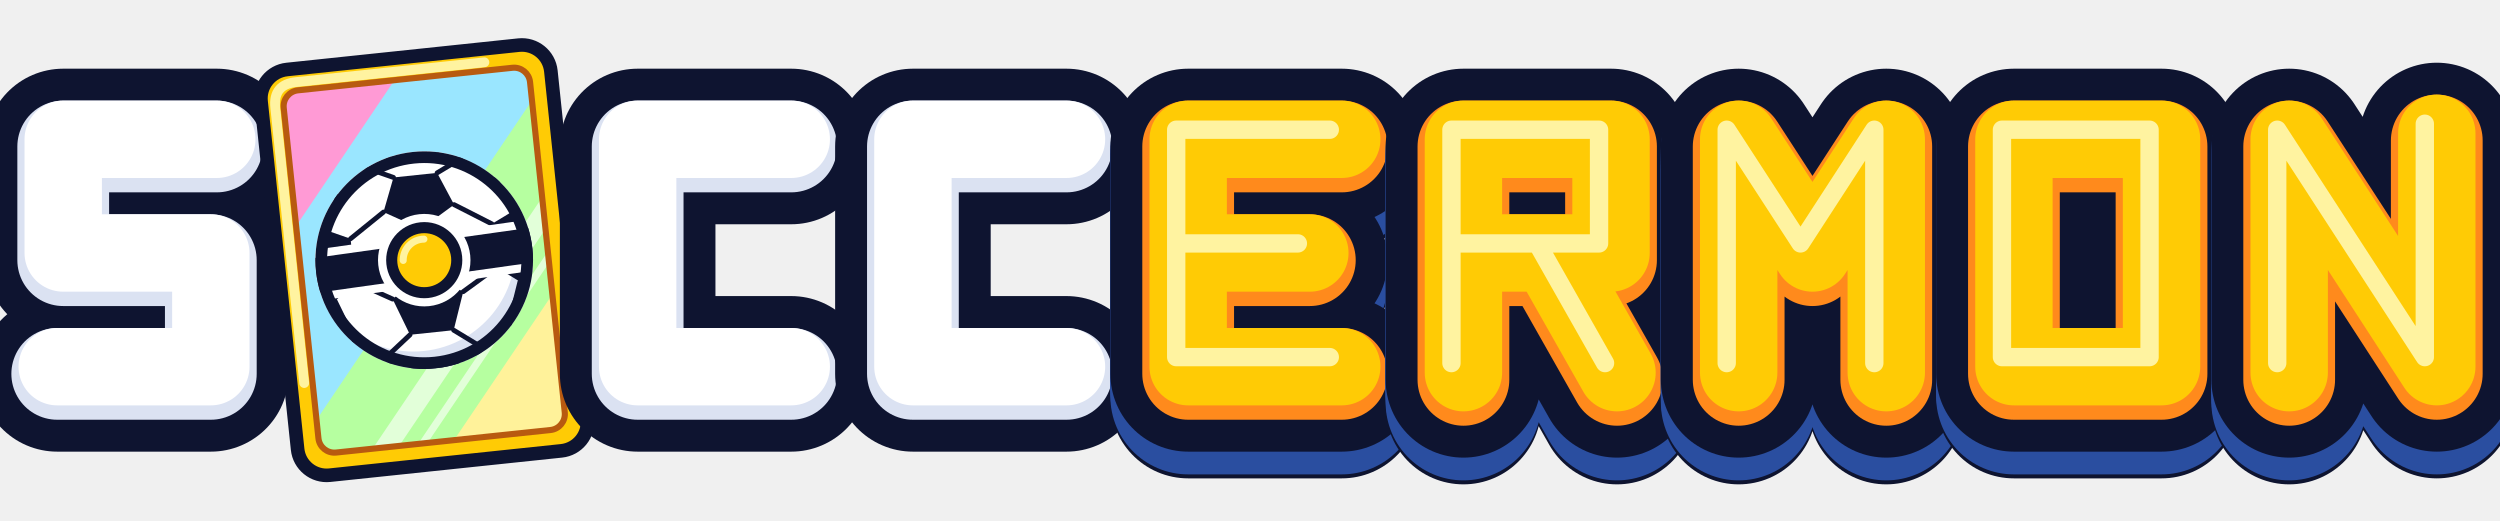
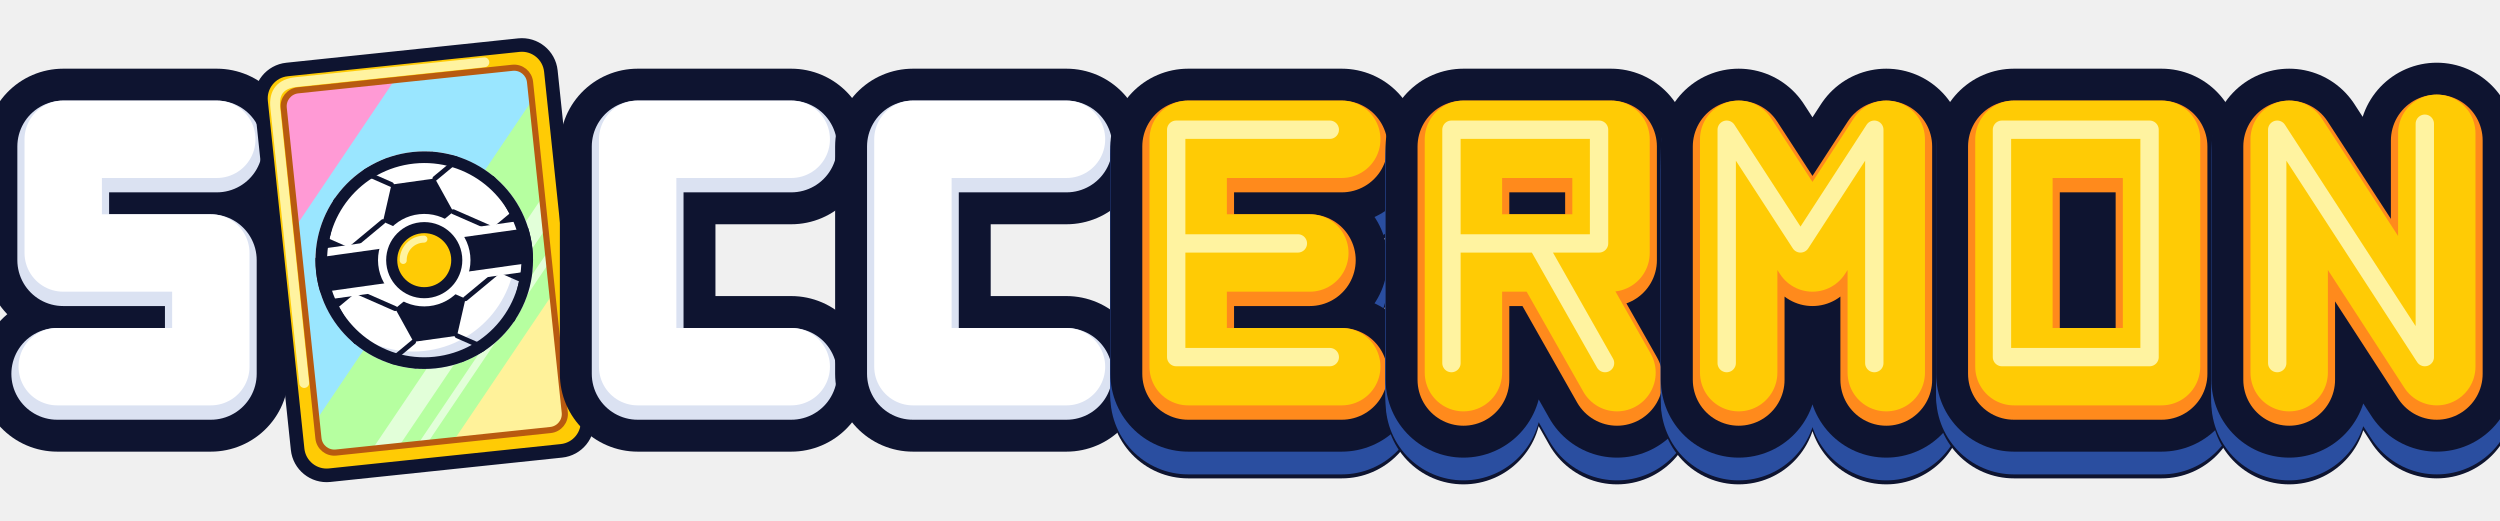
<svg xmlns="http://www.w3.org/2000/svg" viewBox="-10 -58 1441.4 300">
  <g transform="translate(0 0) scale(23)">
    <path d="M5 1.15H1.15V4H4.85V6.85H1" fill="none" stroke-linejoin="round" stroke-linecap="round" stroke="#0e1430" stroke-width="3.9" />
    <path d="M5 1.15H1.15V4H4.85V6.85H1" fill="none" stroke-linejoin="round" stroke-linecap="round" stroke="#dbe2f2" stroke-width="2.3" />
    <path d="M5 1.15H1.15V4H4.85V6.85H1" fill="none" stroke-linejoin="round" stroke-linecap="round" stroke="#ffffff" transform="translate(0 -0.18)" stroke-width="1.94" />
  </g>
  <g transform="translate(234.6 92) rotate(-6) scale(1.12)">
    <clipPath id="cm">
      <rect x="-63.75" y="-93.75" width="127.5" height="187.5" rx="8.25" />
    </clipPath>
    <rect x="-75" y="-105" width="150" height="210" rx="15" fill="#ffcb05" stroke="#0e1430" stroke-width="7" />
    <path d="M-72 52.5V-90q0 -12 12 -12H37.5" fill="none" stroke="#fff3a0" stroke-width="5.06" stroke-linecap="round" transform="translate(3.94 3.94)" />
    <g clip-path="url(#cm)">
      <g transform="rotate(40)">
        <rect x="-129.03" y="-210" width="65.02" height="420" fill="#ff9ad5" />
        <rect x="-64.52" y="-210" width="65.02" height="420" fill="#9ae6ff" />
        <rect x="0" y="-210" width="65.02" height="420" fill="#b6ffa0" />
        <rect x="64.52" y="-210" width="65.02" height="420" fill="#fff29a" />
        <rect x="32.26" y="-210" width="10.5" height="420" fill="#fff" opacity=".6" />
        <rect x="50.26" y="-210" width="3.75" height="420" fill="#fff" opacity=".6" />
      </g>
    </g>
    <rect x="-63.75" y="-93.75" width="127.5" height="187.5" rx="8.25" fill="none" stroke="#b85a10" stroke-width="3.15" />
    <clipPath id="bc">
      <circle r="56" />
    </clipPath>
    <circle r="56" fill="#dbe2f2" />
    <g clip-path="url(#bc)">
      <circle cx="-5.04" cy="-6.16" r="52.64" fill="#ffffff" />
    </g>
    <g clip-path="url(#bc)">
-       <g fill="#0e1430">
-         <polygon points="18.28,-26.81 0,-16.18 -18.28,-26.81 -11.3,-44 11.3,-44" />
-         <polygon points="-54.85,-1.01 -47.86,-20.24 -36.57,-14.93 -36.57,7.58 -47.86,16.18" />
-         <polygon points="-24.68,-50.27 -11.34,-54.84 -22.6,-49.31 -40.88,-37.43 -42.33,-36.66" />
-         <polygon points="-23.33,50.91 -41.3,37.82 -40.88,35.4 -22.6,46.03 -11.3,54.63" />
-         <polygon points="47.86,16.18 36.57,7.58 36.57,-14.93 47.86,-20.24 54.85,-1.01" />
-         <polygon points="42.33,-36.66 40.88,-37.43 22.6,-49.31 11.34,-54.84 24.68,-50.27" />
-         <polygon points="-11.3,37.43 -18.28,18.21 0,6.33 18.28,18.21 11.3,37.43" />
-         <polygon points="41.3,37.82 23.33,50.91 11.3,54.63 22.6,46.03 40.88,35.4" />
-       </g>
-       <g stroke="#0e1430" stroke-width="2.52" stroke-linecap="round" fill="none">
-         <path d="M-18.28 -26.81L-36.57 -14.93" />
-         <path d="M-11.3 -44L-22.6 -49.31" />
-         <path d="M18.28 -26.81L36.57 -14.93" />
-         <path d="M11.3 -44L22.6 -49.31" />
-         <path d="M0 -16.18L0 6.33" />
-         <path d="M-47.86 -20.24L-40.88 -37.43" />
-         <path d="M-47.86 16.18L-40.88 35.4" />
-         <path d="M-36.57 7.58L-18.28 18.21" />
-         <path d="M-22.6 46.03L-11.3 37.43" />
-         <path d="M-11.3 54.63L11.3 54.63" />
-         <path d="M47.86 -20.24L40.88 -37.43" />
-         <path d="M36.57 7.58L18.28 18.21" />
-         <path d="M47.86 16.18L40.88 35.4" />
-         <path d="M11.3 37.43L22.6 46.03" />
-       </g>
      <g transform="rotate(-2)">
+         <g fill="#0e1430">
+           <polygon points="-40.88,-36.57 -41.74,-37.33 -23.91,-50.64 -11.3,-54.85 -22.6,-47.86" />
+           <polygon points="0,-11.3 -18.28,-22.6 -11.3,-40.88 11.3,-40.88 18.28,-22.6" />
+           <polygon points="-11.3,54.85 -23.91,50.64 -41.74,37.33 -40.88,36.57 -22.6,47.86" />
+           <polygon points="22.6,-47.86 11.3,-54.85 23.91,-50.64 41.74,-37.33 40.88,-36.57" />
+           <polygon points="-47.86,18.28 -54.85,0 -47.86,-18.28 -36.57,-11.3 -36.57,11.3" />
+           <polygon points="-11.3,40.88 -18.28,22.6 0,11.3 18.28,22.6 11.3,40.88" />
+           <polygon points="41.74,37.33 23.91,50.64 11.3,54.85 22.6,47.86 40.88,36.57" />
+           <polygon points="47.86,18.28 36.57,11.3 36.57,-11.3 47.86,-18.28 54.85,0" />
+         </g>
+         <g stroke="#0e1430" stroke-width="2.52" stroke-linecap="round" fill="none">
+           <path d="M-22.6 -47.86L-11.3 -40.88" />
+           <path d="M-40.88 -36.57L-47.86 -18.28" />
+           <path d="M11.3 -40.88L22.6 -47.86" />
+           <path d="M-18.28 -22.6L-36.57 -11.3" />
+           <path d="M0 -11.3L0 11.3" />
+           <path d="M18.28 -22.6L36.57 -11.3" />
+           <path d="M-40.88 36.57L-47.86 18.28" />
+           <path d="M-22.6 47.86L-11.3 40.88" />
+           <path d="M40.88 -36.57L47.86 -18.28" />
+           <path d="M-36.57 11.3L-18.28 22.6" />
+           <path d="M11.3 40.88L22.6 47.86" />
+           <path d="M18.28 22.6L36.57 11.3" />
+           <path d="M40.88 36.57L47.86 18.28" />
+         </g>
        <rect x="-67.2" y="-13.16" width="134.4" height="26.32" fill="#ffffff" />
        <rect x="-67.2" y="-8.96" width="134.4" height="17.92" fill="#0e1430" />
      </g>
    </g>
    <circle r="53" fill="none" stroke="#0e1430" stroke-width="6" />
    <circle r="23.8" fill="#ffffff" />
    <circle r="19.6" fill="#0e1430" />
    <circle r="13.9" fill="#ffcb05" />
    <path d="M-10.78 -0.98a10.78 10.78 0 0 1 11.76 -9.8" fill="none" stroke="#fff3a0" stroke-width="3.6" stroke-linecap="round" />
  </g>
  <g transform="translate(331.2 0) scale(23)">
    <path d="M5 1.15H1.15V6.85H5" fill="none" stroke-linejoin="round" stroke-linecap="round" stroke="#0e1430" stroke-width="3.9" />
    <path d="M5 1.15H1.15V6.85H5" fill="none" stroke-linejoin="round" stroke-linecap="round" stroke="#dbe2f2" stroke-width="2.3" />
    <path d="M5 1.15H1.15V6.85H5" fill="none" stroke-linejoin="round" stroke-linecap="round" stroke="#ffffff" transform="translate(0 -0.18)" stroke-width="1.94" />
  </g>
  <g transform="translate(489.9 0) scale(23)">
    <path d="M5 1.15H1.15V6.85H5" fill="none" stroke-linejoin="round" stroke-linecap="round" stroke="#0e1430" stroke-width="3.9" />
    <path d="M5 1.15H1.15V6.85H5" fill="none" stroke-linejoin="round" stroke-linecap="round" stroke="#dbe2f2" stroke-width="2.3" />
    <path d="M5 1.15H1.15V6.85H5" fill="none" stroke-linejoin="round" stroke-linecap="round" stroke="#ffffff" transform="translate(0 -0.18)" stroke-width="1.94" />
  </g>
  <g transform="translate(648.6 0) scale(23)">
    <g fill="none" stroke-linejoin="round" stroke-linecap="round" stroke-width="3.9">
      <path d="M5 1.15H1.15V6.85H5M1.15 4H4.2" transform="translate(0 0.67)" stroke="#0e1430" />
      <path d="M5 1.15H1.15V6.85H5M1.15 4H4.2" transform="translate(0 0.57)" stroke="#2a4ea0" />
      <path d="M5 1.15H1.15V6.85H5M1.15 4H4.2" transform="translate(0 0.48)" stroke="#2a4ea0" />
      <path d="M5 1.15H1.15V6.85H5M1.15 4H4.2" transform="translate(0 0.38)" stroke="#2a4ea0" />
      <path d="M5 1.15H1.15V6.85H5M1.15 4H4.2" transform="translate(0 0.29)" stroke="#2a4ea0" />
      <path d="M5 1.15H1.15V6.85H5M1.15 4H4.2" transform="translate(0 0.19)" stroke="#2a4ea0" />
      <path d="M5 1.15H1.15V6.85H5M1.15 4H4.2" transform="translate(0 0.1)" stroke="#2a4ea0" />
      <path d="M5 1.15H1.15V6.85H5M1.15 4H4.2" stroke="#0e1430" />
    </g>
    <path d="M5 1.15H1.15V6.85H5M1.15 4H4.2" fill="none" stroke-linejoin="round" stroke-linecap="round" stroke="#ff8a1c" stroke-width="2.3" />
    <path d="M5 1.15H1.15V6.85H5M1.15 4H4.2" fill="none" stroke-linejoin="round" stroke-linecap="round" stroke="#ffcb05" transform="translate(0 -0.18)" stroke-width="1.94" />
    <path d="M5 1.15H1.15V6.85H5M1.15 4H4.2" fill="none" stroke-linejoin="round" stroke-linecap="round" stroke="#fff3a0" stroke-width="0.46" transform="translate(-.3 -.42)" />
  </g>
  <g transform="translate(807.3 0) scale(23)">
    <g fill="none" stroke-linejoin="round" stroke-linecap="round" stroke-width="3.9">
      <path d="M1.15 7V1.15H4.85V4H1.15M3.3 4L5 7" transform="translate(0 0.67)" stroke="#0e1430" />
      <path d="M1.15 7V1.15H4.85V4H1.15M3.3 4L5 7" transform="translate(0 0.57)" stroke="#2a4ea0" />
      <path d="M1.15 7V1.15H4.85V4H1.15M3.3 4L5 7" transform="translate(0 0.48)" stroke="#2a4ea0" />
      <path d="M1.15 7V1.15H4.85V4H1.15M3.3 4L5 7" transform="translate(0 0.38)" stroke="#2a4ea0" />
      <path d="M1.15 7V1.15H4.85V4H1.15M3.3 4L5 7" transform="translate(0 0.29)" stroke="#2a4ea0" />
      <path d="M1.15 7V1.15H4.85V4H1.15M3.3 4L5 7" transform="translate(0 0.19)" stroke="#2a4ea0" />
      <path d="M1.15 7V1.15H4.85V4H1.15M3.3 4L5 7" transform="translate(0 0.1)" stroke="#2a4ea0" />
      <path d="M1.15 7V1.15H4.85V4H1.15M3.3 4L5 7" stroke="#0e1430" />
    </g>
    <path d="M1.15 7V1.15H4.85V4H1.15M3.3 4L5 7" fill="none" stroke-linejoin="round" stroke-linecap="round" stroke="#ff8a1c" stroke-width="2.3" />
    <path d="M1.15 7V1.15H4.85V4H1.15M3.3 4L5 7" fill="none" stroke-linejoin="round" stroke-linecap="round" stroke="#ffcb05" transform="translate(0 -0.18)" stroke-width="1.94" />
    <path d="M1.15 7V1.15H4.85V4H1.15M3.3 4L5 7" fill="none" stroke-linejoin="round" stroke-linecap="round" stroke="#fff3a0" stroke-width="0.46" transform="translate(-.3 -.42)" />
  </g>
  <g transform="translate(966 0) scale(23)">
    <g fill="none" stroke-linejoin="round" stroke-linecap="round" stroke-width="3.9">
      <path d="M1.15 7V1.15L3 4L4.85 1.15V7" transform="translate(0 0.67)" stroke="#0e1430" />
      <path d="M1.15 7V1.15L3 4L4.85 1.15V7" transform="translate(0 0.57)" stroke="#2a4ea0" />
      <path d="M1.15 7V1.15L3 4L4.85 1.15V7" transform="translate(0 0.48)" stroke="#2a4ea0" />
      <path d="M1.15 7V1.15L3 4L4.85 1.15V7" transform="translate(0 0.38)" stroke="#2a4ea0" />
      <path d="M1.15 7V1.15L3 4L4.85 1.15V7" transform="translate(0 0.29)" stroke="#2a4ea0" />
      <path d="M1.15 7V1.15L3 4L4.85 1.15V7" transform="translate(0 0.19)" stroke="#2a4ea0" />
      <path d="M1.15 7V1.15L3 4L4.85 1.15V7" transform="translate(0 0.1)" stroke="#2a4ea0" />
      <path d="M1.15 7V1.15L3 4L4.85 1.15V7" stroke="#0e1430" />
    </g>
    <path d="M1.15 7V1.15L3 4L4.85 1.15V7" fill="none" stroke-linejoin="round" stroke-linecap="round" stroke="#ff8a1c" stroke-width="2.3" />
    <path d="M1.15 7V1.15L3 4L4.85 1.15V7" fill="none" stroke-linejoin="round" stroke-linecap="round" stroke="#ffcb05" transform="translate(0 -0.18)" stroke-width="1.94" />
    <path d="M1.15 7V1.15L3 4L4.85 1.15V7" fill="none" stroke-linejoin="round" stroke-linecap="round" stroke="#fff3a0" stroke-width="0.46" transform="translate(-.3 -.42)" />
  </g>
  <g transform="translate(1124.7 0) scale(23)">
    <g fill="none" stroke-linejoin="round" stroke-linecap="round" stroke-width="3.9">
      <path d="M1.15 1.15H4.85V6.85H1.15Z" transform="translate(0 0.67)" stroke="#0e1430" />
      <path d="M1.15 1.15H4.85V6.85H1.15Z" transform="translate(0 0.57)" stroke="#2a4ea0" />
      <path d="M1.15 1.15H4.85V6.85H1.15Z" transform="translate(0 0.48)" stroke="#2a4ea0" />
      <path d="M1.15 1.15H4.85V6.85H1.15Z" transform="translate(0 0.38)" stroke="#2a4ea0" />
      <path d="M1.15 1.15H4.85V6.85H1.15Z" transform="translate(0 0.29)" stroke="#2a4ea0" />
      <path d="M1.15 1.15H4.85V6.85H1.15Z" transform="translate(0 0.19)" stroke="#2a4ea0" />
      <path d="M1.15 1.15H4.85V6.85H1.15Z" transform="translate(0 0.1)" stroke="#2a4ea0" />
      <path d="M1.15 1.15H4.85V6.85H1.15Z" stroke="#0e1430" />
    </g>
    <path d="M1.15 1.15H4.85V6.85H1.15Z" fill="none" stroke-linejoin="round" stroke-linecap="round" stroke="#ff8a1c" stroke-width="2.3" />
    <path d="M1.15 1.15H4.85V6.85H1.15Z" fill="none" stroke-linejoin="round" stroke-linecap="round" stroke="#ffcb05" transform="translate(0 -0.18)" stroke-width="1.94" />
    <path d="M1.15 1.15H4.85V6.85H1.15Z" fill="none" stroke-linejoin="round" stroke-linecap="round" stroke="#fff3a0" stroke-width="0.46" transform="translate(-.3 -.42)" />
  </g>
  <g transform="translate(1283.4 0) scale(23)">
    <g fill="none" stroke-linejoin="round" stroke-linecap="round" stroke-width="3.9">
      <path d="M1.15 7V1.15L4.85 6.85V1" transform="translate(0 0.67)" stroke="#0e1430" />
      <path d="M1.15 7V1.15L4.85 6.85V1" transform="translate(0 0.57)" stroke="#2a4ea0" />
      <path d="M1.15 7V1.15L4.85 6.85V1" transform="translate(0 0.48)" stroke="#2a4ea0" />
      <path d="M1.15 7V1.15L4.85 6.85V1" transform="translate(0 0.38)" stroke="#2a4ea0" />
      <path d="M1.15 7V1.15L4.85 6.85V1" transform="translate(0 0.29)" stroke="#2a4ea0" />
      <path d="M1.15 7V1.15L4.85 6.85V1" transform="translate(0 0.19)" stroke="#2a4ea0" />
      <path d="M1.15 7V1.15L4.85 6.85V1" transform="translate(0 0.1)" stroke="#2a4ea0" />
      <path d="M1.15 7V1.15L4.85 6.85V1" stroke="#0e1430" />
    </g>
    <path d="M1.15 7V1.15L4.85 6.85V1" fill="none" stroke-linejoin="round" stroke-linecap="round" stroke="#ff8a1c" stroke-width="2.3" />
    <path d="M1.15 7V1.15L4.85 6.85V1" fill="none" stroke-linejoin="round" stroke-linecap="round" stroke="#ffcb05" transform="translate(0 -0.18)" stroke-width="1.94" />
    <path d="M1.15 7V1.15L4.85 6.85V1" fill="none" stroke-linejoin="round" stroke-linecap="round" stroke="#fff3a0" stroke-width="0.46" transform="translate(-.3 -.42)" />
  </g>
</svg>
